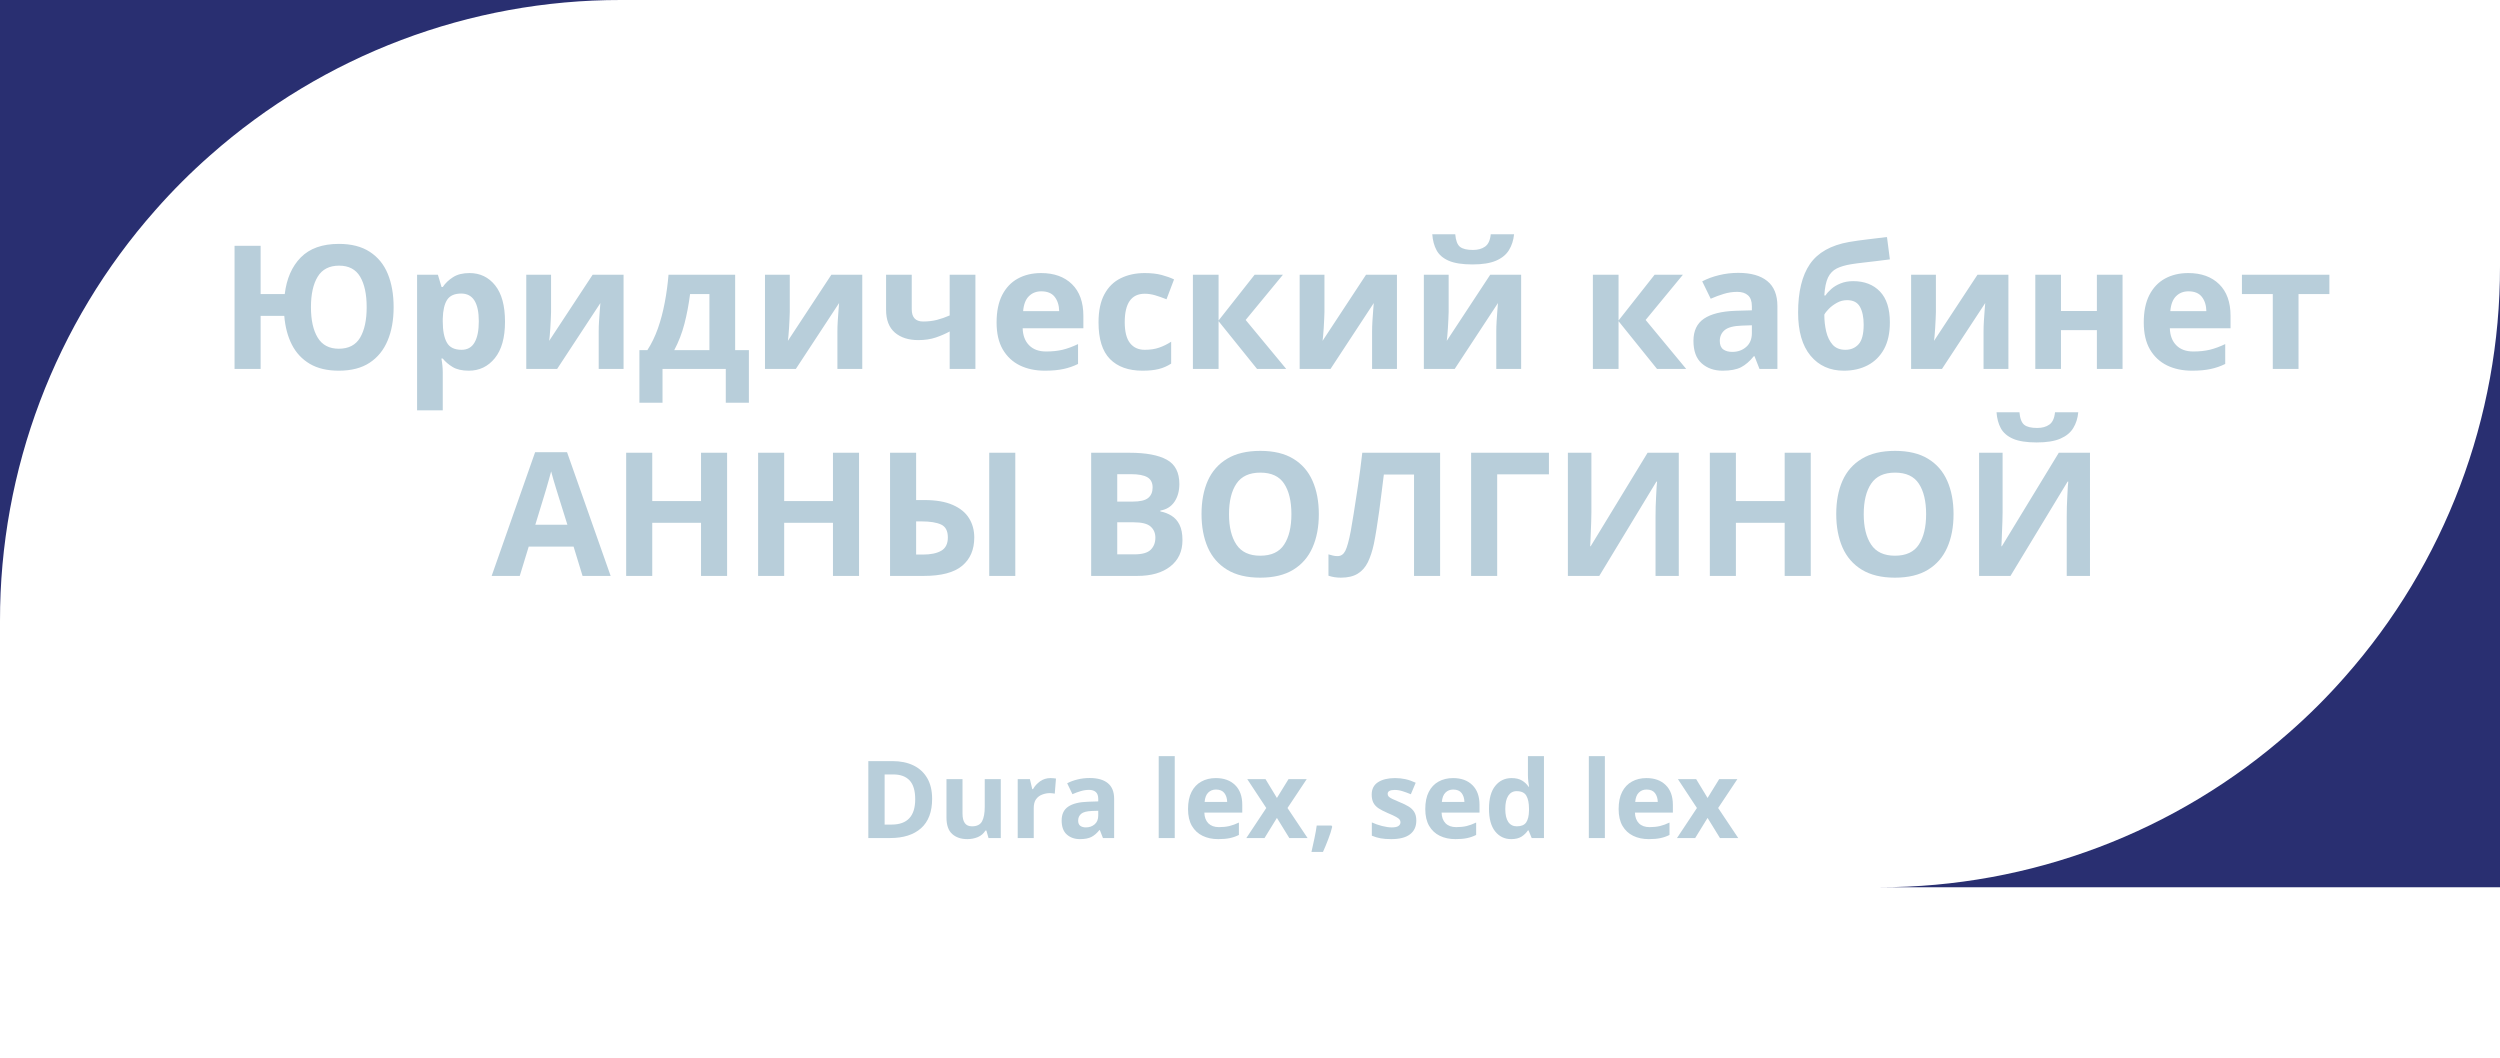
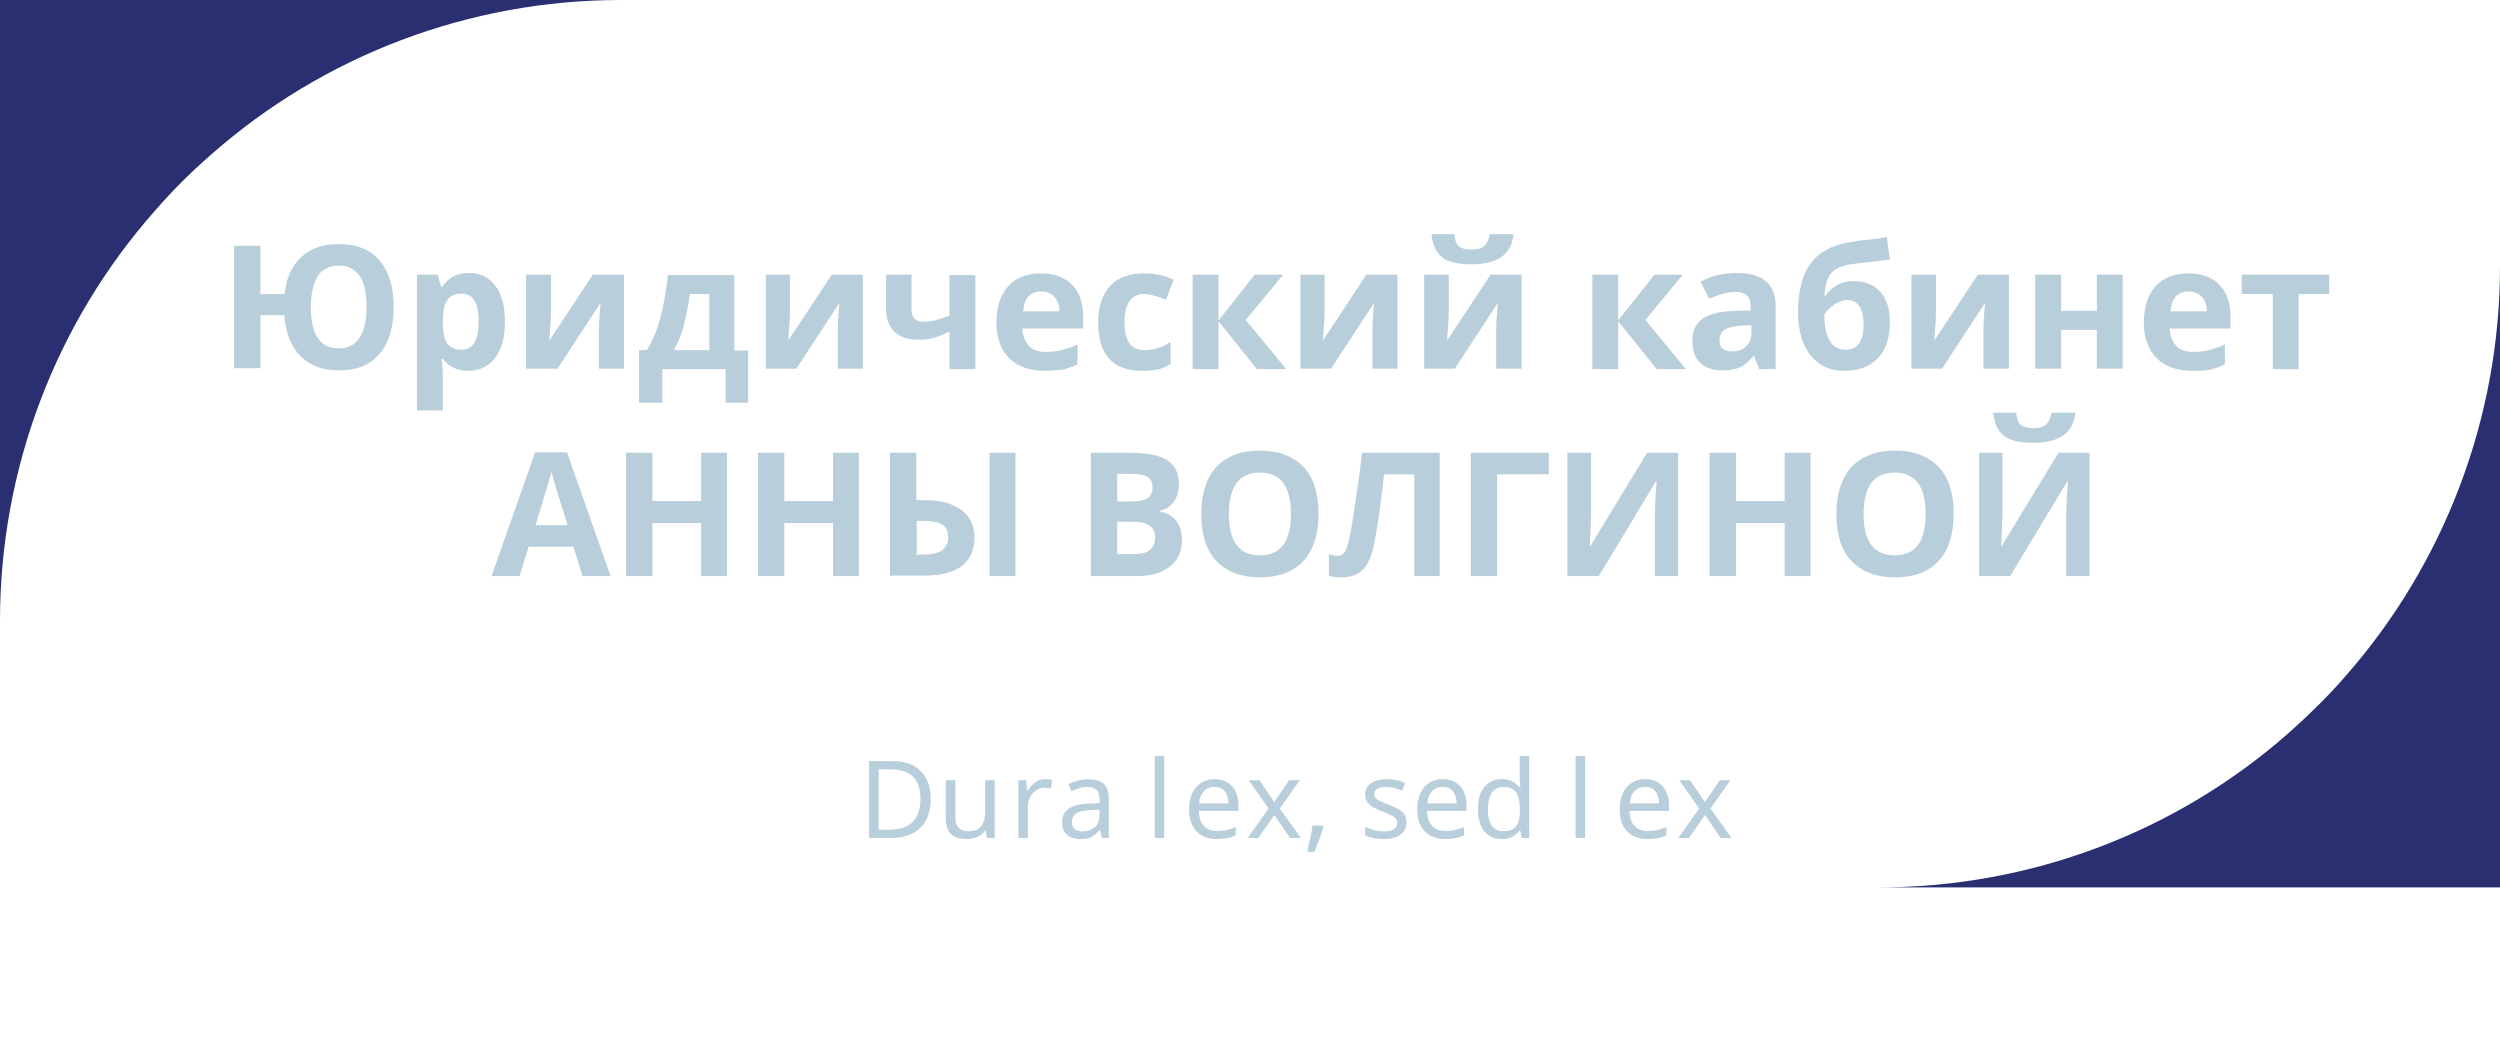
- <svg xmlns="http://www.w3.org/2000/svg" viewBox="0 0 579.77 245.3">
-   <defs>
-     <style>.cls-1{font-size:40px;}.cls-1,.cls-3{fill:#b8ceda;font-family:NotoSans-Bold, Noto Sans;font-weight:700;}.cls-2{letter-spacing:-0.01em;}.cls-3{font-size:25px;}.cls-4{fill:#292f71;}</style>
-   </defs>
-   <g id="Слой_2" data-name="Слой 2">
-     <g id="Слой_1-2" data-name="Слой 1">
-       <text class="cls-1" transform="translate(50.8 85.56)">Юридический кабинет <tspan x="63.22" y="48">АННЫ В</tspan>
-         <tspan class="cls-2" x="225.53" y="48">О</tspan>
-         <tspan x="256.97" y="48">ЛГИНОЙ</tspan>
-       </text>
-       <text />
-       <text class="cls-3" transform="translate(199.12 194.35)">Du<tspan class="cls-2" x="34.94" y="0">r</tspan>
-         <tspan x="46.04" y="0">a l</tspan>
-         <tspan class="cls-2" x="75.27" y="0">e</tspan>
-         <tspan x="89.79" y="0">x, sed l</tspan>
-         <tspan class="cls-2" x="175.13" y="0">e</tspan>
-         <tspan x="189.66" y="0">x</tspan>
-       </text>
-       <path class="cls-4" d="M144,0A143.49,143.49,0,0,0,48.77,36,139.92,139.92,0,0,0,36,48.77,143.42,143.42,0,0,0,0,144V0Z" />
-       <path class="cls-4" d="M435.77,205.76a143.42,143.42,0,0,0,95.23-36A138.66,138.66,0,0,0,543.77,157a143.42,143.42,0,0,0,36-95.23v144Z" />
+ <svg xmlns="http://www.w3.org/2000/svg" version="1.1" id="Слой_1" x="0px" y="0px" viewBox="0 0 579.8 245.3" style="enable-background:new 0 0 579.8 245.3;" xml:space="preserve">
+   <style type="text/css">
+ 	.st0{enable-background:new    ;}
+ 	.st1{fill:#B8CEDA;}
+ 	.st2{font-family:'NotoSans-Bold';}
+ 	.st3{font-size:25px;}
+ 	.st4{fill:#292F71;}
+ </style>
+   <g id="Слой_2_00000021812660079544014340000000688818101677347772_">
+     <g id="Слой_1-2">
+       <g class="st0">
+         <path class="st1" d="M91.3,71.2c0,4.7-1.1,8.3-3.3,10.9c-2.2,2.6-5.3,3.8-9.4,3.8c-3.8,0-6.7-1.1-8.9-3.3     c-2.2-2.2-3.4-5.3-3.8-9.5h-5.5v12.3h-6.1V57h6.1v11.2H66c0.4-3.8,1.7-6.6,3.9-8.6c2.1-2,5-3,8.7-3c4.1,0,7.3,1.3,9.4,3.8     C90.2,62.9,91.3,66.6,91.3,71.2z M72.1,71.2c0,3.2,0.5,5.6,1.6,7.2s2.7,2.4,4.8,2.4c4.3,0,6.5-3.2,6.5-9.6c0-3.2-0.5-5.6-1.6-7.2     s-2.7-2.4-4.8-2.4c-2.1,0-3.8,0.8-4.9,2.4C72.7,65.7,72.1,68.1,72.1,71.2z" />
+         <path class="st1" d="M108.7,86c-2.6,0-4.6-0.9-6-2.8h-0.3c0.2,1.8,0.3,2.9,0.3,3.2v8.8h-6V63.7h4.8l0.8,2.8h0.3     c1.4-2.2,3.5-3.2,6.2-3.2c2.6,0,4.6,1,6.1,3c1.5,2,2.2,4.8,2.2,8.3c0,2.3-0.3,4.4-1,6.1s-1.7,3-2.9,3.9     C111.9,85.5,110.4,86,108.7,86z M107,68.1c-1.5,0-2.5,0.5-3.2,1.4c-0.7,0.9-1,2.4-1.1,4.5v0.6c0,2.3,0.3,4,1,5     c0.7,1,1.8,1.5,3.3,1.5c2.7,0,4-2.2,4-6.6c0-2.1-0.3-3.8-1-4.8C109.4,68.6,108.4,68.1,107,68.1z" />
+         <path class="st1" d="M127.8,63.7v8.6c0,0.9-0.1,3.1-0.4,6.7l10.1-15.3h7.2v21.8h-5.8v-8.7c0-1.5,0.1-3.7,0.4-6.6l-10,15.3H122     V63.7H127.8z" />
+         <path class="st1" d="M173.7,93.4h-5.4v-7.8h-14.7v7.8h-5.4V81.2h1.8c1.2-1.9,2.3-4.4,3.1-7.3c0.8-3,1.4-6.3,1.8-10.1h15.4v17.5     h3.2V93.4z M164.5,81.2v-13H160c-0.3,2.4-0.8,4.7-1.3,6.9s-1.4,4.2-2.4,6.1H164.5z" />
+         <path class="st1" d="M183.2,63.7v8.6c0,0.9-0.1,3.1-0.4,6.7l10.1-15.3h7.2v21.8h-5.8v-8.7c0-1.5,0.1-3.7,0.4-6.6l-10,15.3h-7.1     V63.7H183.2z" />
+         <path class="st1" d="M211.4,63.7v8c0,1.9,0.9,2.9,2.6,2.9c1.1,0,2.2-0.1,3.2-0.4c1-0.3,2-0.6,3-1v-9.4h6v21.8h-6v-8.7     c-1.4,0.7-2.7,1.2-3.8,1.5c-1.2,0.3-2.3,0.4-3.4,0.4c-2.4,0-4.2-0.6-5.5-1.8c-1.3-1.2-2-3-2-5.2v-8.1H211.4z" />
+         <path class="st1" d="M242.3,86c-3.5,0-6.3-1-8.2-2.9c-2-1.9-3-4.7-3-8.2c0-3.7,0.9-6.5,2.7-8.5c1.8-2,4.4-3,7.6-3     c3.1,0,5.5,0.9,7.2,2.6s2.6,4.2,2.6,7.3v2.9h-14.1c0.1,1.7,0.6,3,1.5,4s2.3,1.4,3.9,1.4c1.3,0,2.6-0.1,3.7-0.4s2.4-0.7,3.7-1.3     v4.6c-1,0.5-2.2,0.9-3.3,1.2C245.5,85.8,244,86,242.3,86z M241.5,67.6c-1.3,0-2.3,0.4-3,1.2c-0.7,0.8-1.1,1.9-1.2,3.4h8.4     c0-1.5-0.4-2.6-1.2-3.4S242.7,67.6,241.5,67.6z" />
+         <path class="st1" d="M264.9,86c-6.8,0-10.2-3.7-10.2-11.2c0-3.7,0.9-6.5,2.8-8.5c1.8-2,4.5-2.9,7.9-2.9c2.5,0,4.8,0.5,6.8,1.5     l-1.8,4.6c-0.9-0.4-1.8-0.7-2.6-0.9c-0.8-0.2-1.6-0.4-2.4-0.4c-3.1,0-4.6,2.2-4.6,6.6c0,4.3,1.5,6.4,4.6,6.4     c1.1,0,2.2-0.2,3.2-0.5s2-0.8,2.9-1.4v5.1c-1,0.6-1.9,1-2.9,1.3C267.7,85.8,266.4,86,264.9,86z" />
+         <path class="st1" d="M291,63.7h6.6l-8.7,10.5l9.4,11.4h-6.8l-8.9-11.1v11.1h-6V63.7h6v10.6L291,63.7z" />
+         <path class="st1" d="M307.2,63.7v8.6c0,0.9-0.1,3.1-0.4,6.7l10.1-15.3h7.2v21.8h-5.8v-8.7c0-1.5,0.1-3.7,0.4-6.6l-10,15.3h-7.1     V63.7H307.2z" />
+         <path class="st1" d="M336,63.7v8.6c0,0.9-0.1,3.1-0.4,6.7l10.1-15.3h7.2v21.8H347v-8.7c0-1.5,0.1-3.7,0.4-6.6l-10,15.3h-7.1V63.7     H336z M351,54.3c-0.2,2.4-1.2,4.2-2.8,5.3s-3.9,1.7-6.9,1.7c-3.1,0-5.4-0.5-6.8-1.6s-2.3-2.9-2.5-5.4h5.3c0.1,1.3,0.4,2.3,1,2.8     s1.6,0.8,3.1,0.8c1.3,0,2.3-0.3,2.9-0.9s1-1.5,1.2-2.7H351z" />
+         <path class="st1" d="M383.7,63.7h6.6l-8.7,10.5l9.4,11.4h-6.8l-8.9-11.1v11.1h-6V63.7h6v10.6L383.7,63.7z" />
+         <path class="st1" d="M408,85.6l-1.2-3h-0.2c-1,1.3-2,2.1-3.1,2.6s-2.4,0.7-4.2,0.7c-2.1,0-3.7-0.6-5-1.8s-1.8-2.9-1.8-5.1     c0-2.3,0.8-4,2.4-5.1s4.1-1.7,7.3-1.8l3.8-0.1v-1c0-2.2-1.1-3.3-3.4-3.3c-1.7,0-3.8,0.5-6.2,1.6l-2-4c2.5-1.3,5.3-2,8.4-2     c2.9,0,5.2,0.6,6.7,1.9s2.3,3.2,2.3,5.8v14.6H408z M406.3,75.4l-2.3,0.1c-1.7,0.1-3,0.4-3.9,0.9s-1.3,1.4-1.3,2.6     c0,1.7,1,2.5,2.9,2.5c1.4,0,2.5-0.4,3.3-1.2s1.2-1.8,1.2-3.2V75.4z" />
+         <path class="st1" d="M417,72.5c0-5,1-8.8,2.9-11.4s4.9-4.2,8.9-4.9c1.4-0.2,2.8-0.5,4.3-0.6s2.9-0.3,4.5-0.6l0.7,5.2     c-3.3,0.4-5.8,0.7-7.6,0.9s-3,0.5-3.8,0.8s-1.5,0.7-2,1.2s-0.9,1.2-1.2,2.1s-0.5,2-0.6,3.4h0.3c0.7-1.1,1.6-1.9,2.7-2.5     s2.4-0.9,3.7-0.9c2.7,0,4.8,0.8,6.3,2.5s2.2,4,2.2,7.1c0,3.5-0.9,6.3-2.8,8.3s-4.5,2.9-7.8,2.9s-5.9-1.2-7.8-3.6     S417,76.7,417,72.5z M428,81.1c2.8,0,4.2-1.9,4.2-5.8c0-3.8-1.3-5.7-3.8-5.7c-0.7,0-1.4,0.2-2.1,0.5s-1.3,0.8-1.9,1.3     s-1,1.1-1.3,1.6c0,2.6,0.4,4.7,1.3,6.1S426.4,81.1,428,81.1z" />
+         <path class="st1" d="M449,63.7v8.6c0,0.9-0.1,3.1-0.4,6.7l10.1-15.3h7.2v21.8H460v-8.7c0-1.5,0.1-3.7,0.4-6.6l-10,15.3h-7.1V63.7     H449z" />
+         <path class="st1" d="M478,63.7v8.4h8.3v-8.4h6v21.8h-6v-9H478v9h-6V63.7H478z" />
+         <path class="st1" d="M508.4,86c-3.5,0-6.3-1-8.2-2.9s-3-4.7-3-8.2c0-3.7,0.9-6.5,2.7-8.5s4.4-3,7.6-3c3.1,0,5.5,0.9,7.2,2.6     s2.6,4.2,2.6,7.3v2.9h-14.1c0.1,1.7,0.6,3,1.5,4s2.3,1.4,3.9,1.4c1.3,0,2.6-0.1,3.7-0.4s2.4-0.7,3.7-1.3v4.6     c-1,0.5-2.2,0.9-3.3,1.2S510.1,86,508.4,86z M507.6,67.6c-1.3,0-2.3,0.4-3,1.2s-1.1,1.9-1.2,3.4h8.4c0-1.5-0.4-2.6-1.2-3.4     S508.8,67.6,507.6,67.6z" />
+         <path class="st1" d="M540.2,63.7v4.5h-7.1v17.4h-6V68.2h-7.2v-4.5H540.2z" />
+       </g>
+       <g class="st0">
+         <path class="st1" d="M135.1,133.6l-2.1-6.8h-10.4l-2.1,6.8H114l10.1-28.7h7.4l10.1,28.7H135.1z M131.6,121.7     c-1.9-6.2-3-9.6-3.2-10.4c-0.2-0.8-0.4-1.4-0.5-1.9c-0.4,1.7-1.7,5.8-3.7,12.4H131.6z" />
+         <path class="st1" d="M168.6,133.6h-6v-12.3h-11.3v12.3h-6.1V105h6.1v11.2h11.3V105h6V133.6z" />
+         <path class="st1" d="M199.2,133.6h-6v-12.3h-11.3v12.3h-6.1V105h6.1v11.2h11.3V105h6V133.6z" />
+         <path class="st1" d="M226,124.6c0,3-1,5.2-3,6.7s-4.9,2.2-8.8,2.2h-7.8V105h6.1v11h2c3.7,0,6.5,0.8,8.5,2.3S226,121.9,226,124.6z      M212.5,128.6h1.6c2,0,3.5-0.3,4.4-1c0.9-0.7,1.4-1.7,1.4-3c0-1.3-0.4-2.3-1.3-2.9c-0.9-0.6-2.5-0.9-4.7-0.9h-1.3V128.6z      M235.5,133.6h-6V105h6V133.6z" />
+         <path class="st1" d="M253,105h8.9c4,0,7,0.6,8.8,1.7c1.8,1.2,2.7,3,2.7,5.5c0,1.7-0.4,3.1-1.2,4.2s-1.9,1.8-3.2,2v0.2     c1.8,0.4,3.1,1.2,3.9,2.3s1.2,2.6,1.2,4.4c0,2.6-0.9,4.6-2.8,6.1c-1.9,1.5-4.4,2.2-7.7,2.2H253V105z M259.1,116.3h3.5     c1.6,0,2.8-0.3,3.6-0.8c0.7-0.5,1.1-1.3,1.1-2.5c0-1.1-0.4-1.9-1.2-2.4s-2.1-0.7-3.8-0.7h-3.2V116.3z M259.1,121.1v7.4h3.9     c1.7,0,2.9-0.3,3.7-1c0.8-0.6,1.2-1.6,1.2-2.9c0-2.4-1.7-3.6-5.1-3.6H259.1z" />
+       </g>
+       <g class="st0">
+         <path class="st1" d="M305.8,119.2c0,4.7-1.2,8.4-3.5,10.9s-5.7,3.8-10.1,3.8s-7.7-1.3-10.1-3.8s-3.5-6.2-3.5-10.9     s1.2-8.4,3.5-10.9c2.4-2.5,5.7-3.8,10.1-3.8c4.4,0,7.7,1.3,10.1,3.8S305.8,114.5,305.8,119.2z M285,119.2c0,3.2,0.6,5.6,1.8,7.2     s3,2.4,5.4,2.4c4.8,0,7.2-3.2,7.2-9.6c0-6.4-2.4-9.6-7.2-9.6c-2.4,0-4.2,0.8-5.4,2.4C285.6,113.6,285,116.1,285,119.2z" />
+       </g>
+       <g class="st0">
+         <path class="st1" d="M334,133.6h-6V110h-7l-0.3,2.6c-0.8,6.7-1.5,11.3-2.1,14c-0.6,2.7-1.5,4.6-2.7,5.7c-1.2,1.1-2.8,1.6-4.8,1.6     c-1.1,0-2.1-0.1-2.9-0.4v-5c0.8,0.3,1.5,0.4,2.1,0.4c0.7,0,1.2-0.3,1.6-0.9c0.4-0.6,0.8-1.8,1.1-3.5c0.4-1.7,0.8-4.5,1.4-8.4     c0.6-3.9,1.1-7.6,1.5-11.1h18V133.6z" />
+         <path class="st1" d="M359.2,105v5h-12v23.6h-6.1V105H359.2z" />
+         <path class="st1" d="M363.6,105h5.4v13.8l-0.1,3.7l-0.2,4.2h0.1l13.2-21.7h7.2v28.6h-5.4v-13.7c0-1.8,0.1-4.6,0.4-8.2h-0.2     l-13.2,21.9h-7.3V105z" />
+         <path class="st1" d="M419.9,133.6h-6v-12.3h-11.3v12.3h-6.1V105h6.1v11.2h11.3V105h6V133.6z" />
+         <path class="st1" d="M453.1,119.2c0,4.7-1.2,8.4-3.5,10.9s-5.7,3.8-10.1,3.8s-7.7-1.3-10.1-3.8s-3.5-6.2-3.5-10.9     s1.2-8.4,3.5-10.9c2.4-2.5,5.7-3.8,10.1-3.8c4.4,0,7.7,1.3,10.1,3.8S453.1,114.5,453.1,119.2z M432.2,119.2     c0,3.2,0.6,5.6,1.8,7.2s3,2.4,5.4,2.4c4.8,0,7.2-3.2,7.2-9.6c0-6.4-2.4-9.6-7.2-9.6c-2.4,0-4.2,0.8-5.4,2.4     C432.8,113.6,432.2,116.1,432.2,119.2z" />
+         <path class="st1" d="M459,105h5.4v13.8l-0.1,3.7l-0.2,4.2h0.1l13.2-21.7h7.2v28.6h-5.4v-13.7c0-1.8,0.1-4.6,0.4-8.2h-0.2     l-13.2,21.9H459V105z M481.3,95.7c-0.2,2.4-1.2,4.2-2.8,5.3c-1.6,1.1-3.9,1.7-6.9,1.7c-3.1,0-5.4-0.5-6.8-1.6     c-1.5-1.1-2.3-2.9-2.5-5.4h5.3c0.1,1.3,0.4,2.3,1,2.8c0.6,0.5,1.6,0.8,3.1,0.8c1.3,0,2.3-0.3,2.9-0.9s1-1.5,1.2-2.7H481.3z" />
+       </g>
+       <text transform="matrix(1 0 0 1 199.12 194.35)" class="st1 st2 st3">Du</text>
+       <text transform="matrix(1 0 0 1 234.06 194.35)" class="st1 st2 st3">r</text>
+       <text transform="matrix(1 0 0 1 245.16 194.35)" class="st1 st2 st3">a l</text>
+       <text transform="matrix(1 0 0 1 274.39 194.35)" class="st1 st2 st3">e</text>
+       <text transform="matrix(1 0 0 1 288.91 194.35)" class="st1 st2 st3">x, sed l</text>
+       <text transform="matrix(1 0 0 1 374.25 194.35)" class="st1 st2 st3">e</text>
+       <text transform="matrix(1 0 0 1 388.78 194.35)" class="st1 st2 st3">x</text>
+       <path class="st4" d="M144,0c-35.1,0-69,12.8-95.2,36C44.2,40,40,44.2,36,48.8C12.8,75,0,108.9,0,144V0H144z" />
+       <path class="st4" d="M435.8,205.8c35.1,0,69-12.8,95.2-36c4.5-4,8.8-8.2,12.8-12.8c23.2-26.3,36-60.2,36-95.2v144L435.8,205.8z" />
    </g>
  </g>
</svg>
